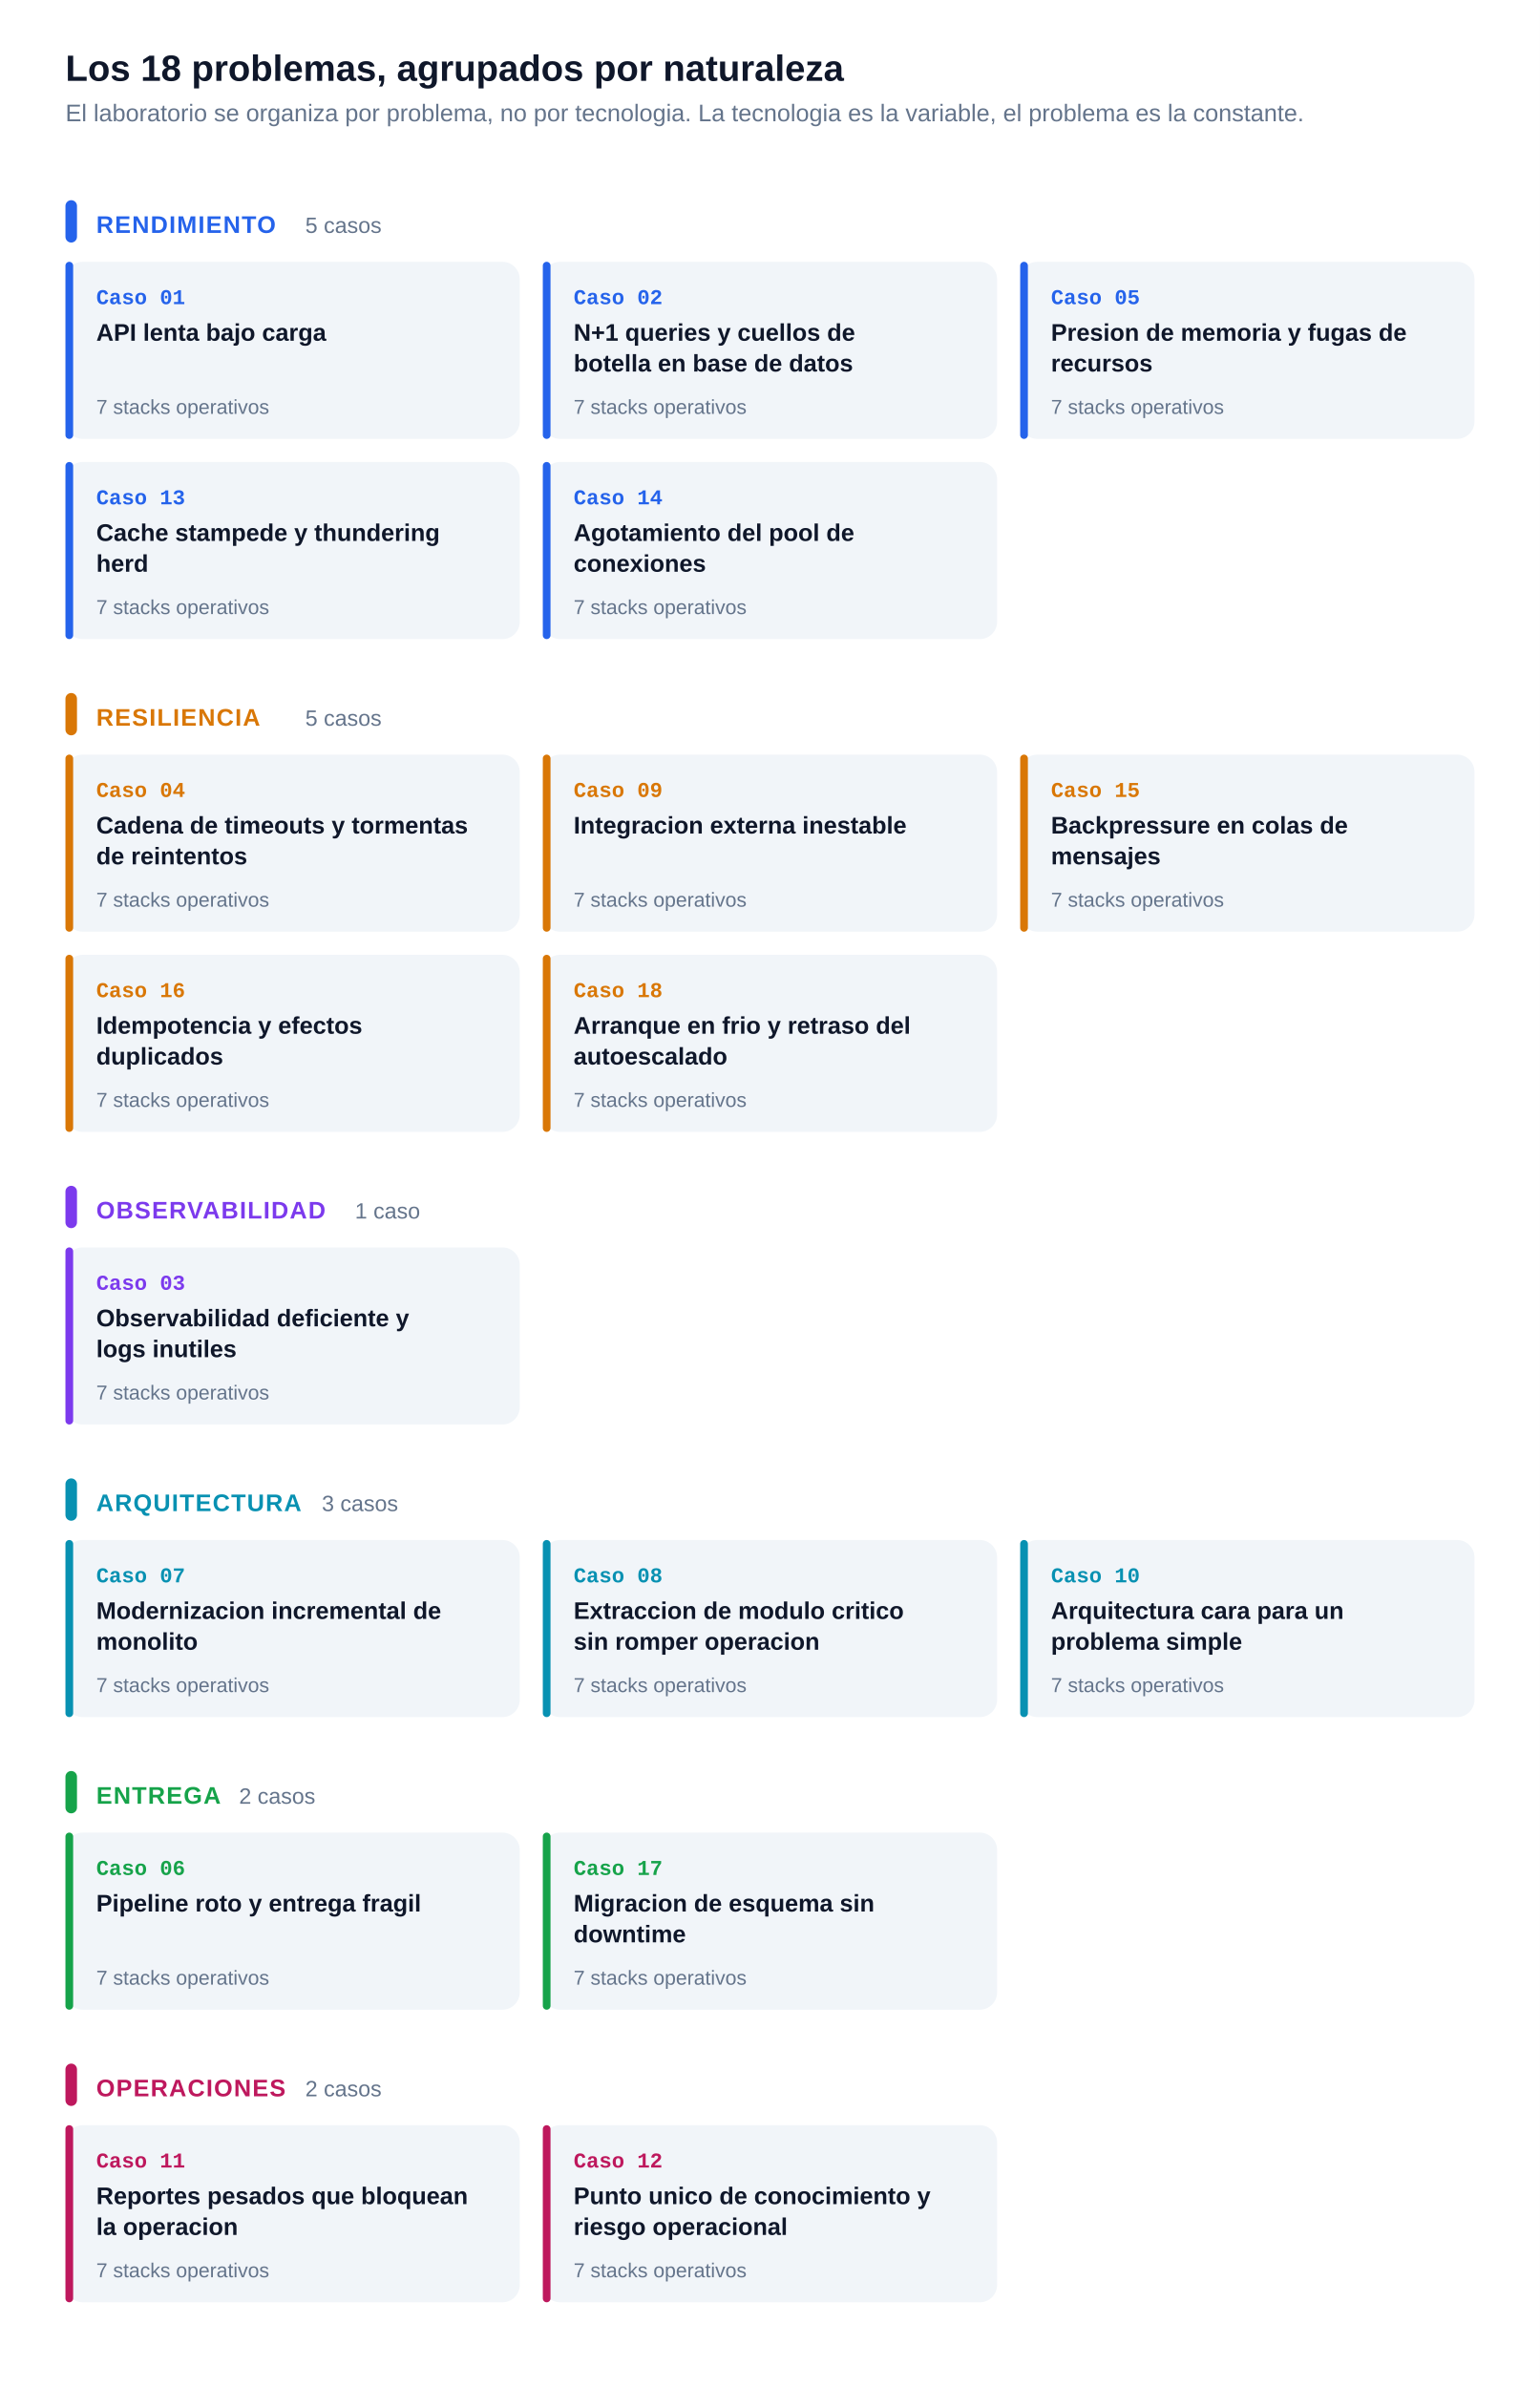
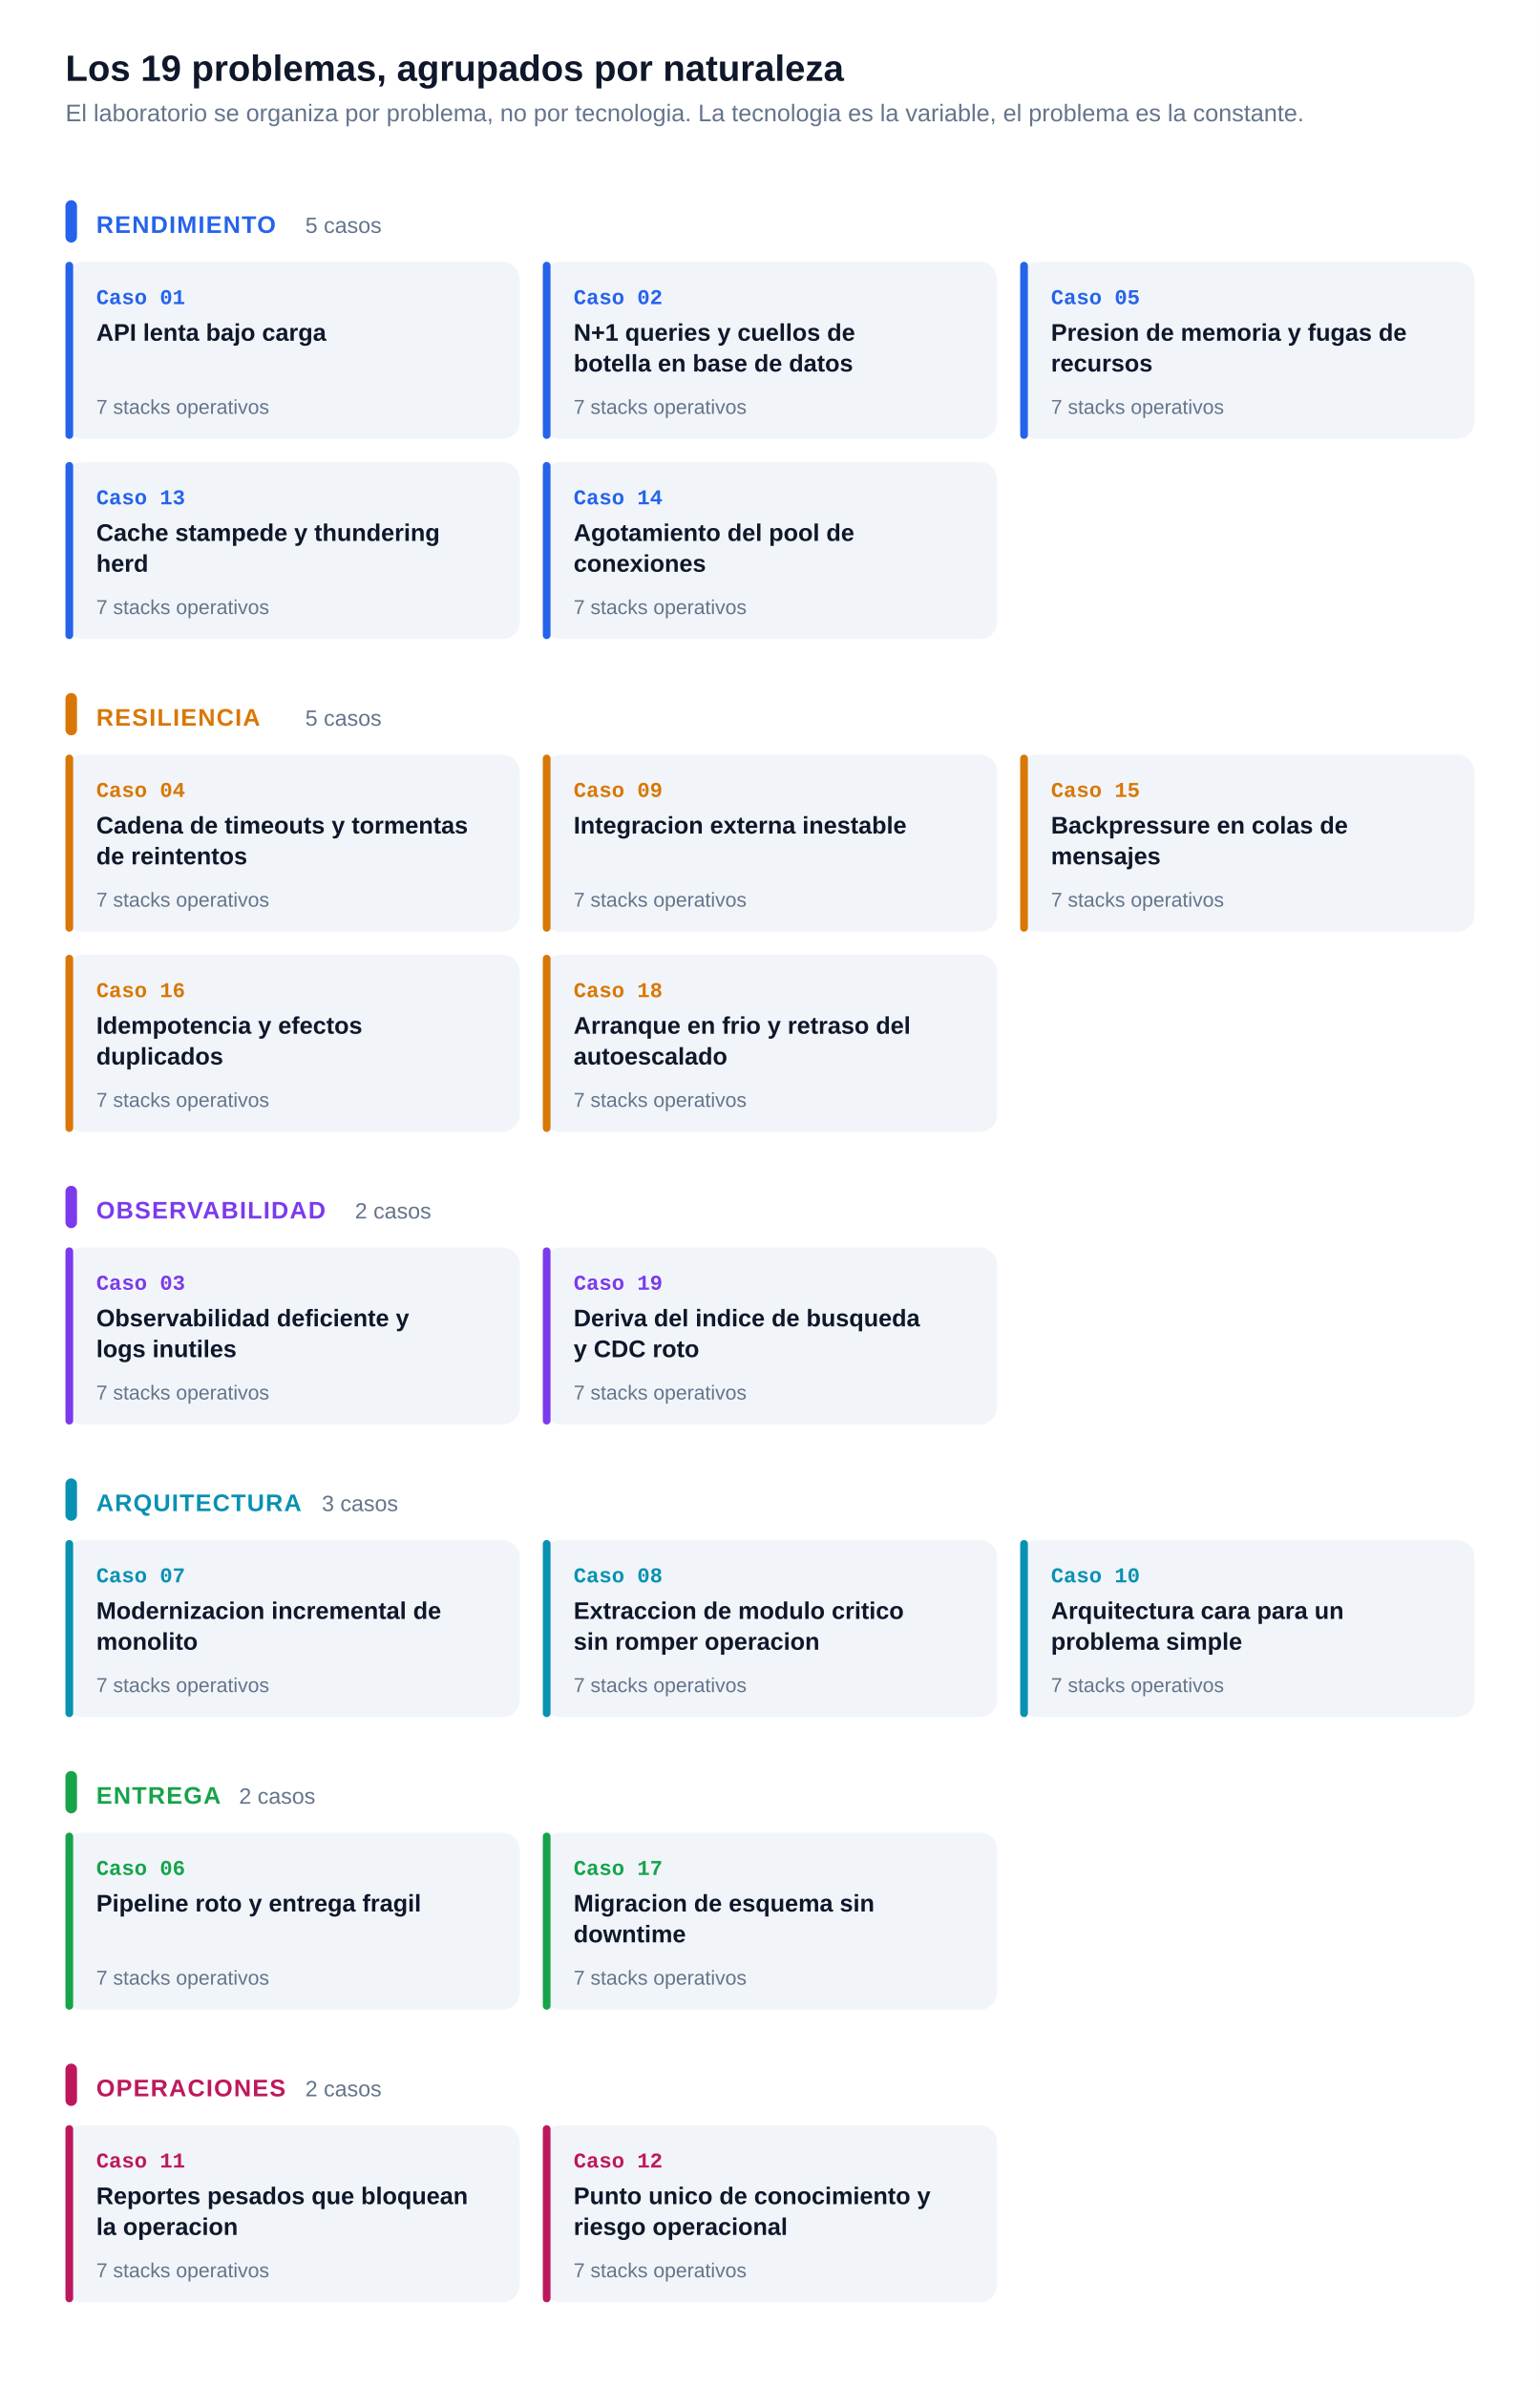
<svg xmlns="http://www.w3.org/2000/svg" viewBox="0 0 800 1240" width="800" height="1240" role="img" aria-label="Mapa de los 12 casos por categoria">
  <defs>
    <marker id="arrowhead" markerWidth="9" markerHeight="7" refX="8" refY="3.5" orient="auto">
      <polygon points="0 0, 9 3.5, 0 7" fill="#2563eb" />
    </marker>
  </defs>
  <rect x="0" y="0" width="800" height="1240" rx="0" ry="0" fill="#ffffff" stroke="none" stroke-width="1" />
-   <text x="34" y="42" font-family="Segoe UI, Helvetica Neue, Arial, sans-serif" font-size="19" fill="#0f172a" text-anchor="start" font-weight="600">Los 18 problemas, agrupados por naturaleza</text>
+   <text x="34" y="42" font-family="Segoe UI, Helvetica Neue, Arial, sans-serif" font-size="19" fill="#0f172a" text-anchor="start" font-weight="600">Los 19 problemas, agrupados por naturaleza</text>
  <text x="34" y="63" font-family="Segoe UI, Helvetica Neue, Arial, sans-serif" font-size="12.5" fill="#64748b" text-anchor="start" font-weight="400">El laboratorio se organiza por problema, no por tecnologia. La tecnologia es la variable, el problema es la constante.</text>
  <rect x="34" y="104" width="6" height="22" rx="3" ry="3" fill="#2563eb" stroke="none" stroke-width="1" />
  <text x="50" y="121" font-family="Segoe UI, Helvetica Neue, Arial, sans-serif" font-size="12.5" fill="#2563eb" text-anchor="start" font-weight="700" letter-spacing="0.6">RENDIMIENTO</text>
  <text x="158.6" y="121" font-family="Segoe UI, Helvetica Neue, Arial, sans-serif" font-size="11.5" fill="#64748b" text-anchor="start" font-weight="400">5 casos</text>
  <rect x="34" y="136" width="236" height="92" rx="9" ry="9" fill="#f1f5f9" stroke="none" stroke-width="1" />
  <rect x="34" y="136" width="4" height="92" rx="2" ry="2" fill="#2563eb" stroke="none" stroke-width="1" />
  <text x="50" y="158" font-family="SFMono-Regular, Consolas, Liberation Mono, monospace" font-size="11" fill="#2563eb" text-anchor="start" font-weight="700">Caso 01</text>
  <text x="50" y="177" font-family="Segoe UI, Helvetica Neue, Arial, sans-serif" font-size="12.5" fill="#0f172a" text-anchor="start" font-weight="600">API lenta bajo carga</text>
  <text x="50" y="215" font-family="Segoe UI, Helvetica Neue, Arial, sans-serif" font-size="10.5" fill="#64748b" text-anchor="start" font-weight="400">7 stacks operativos</text>
  <rect x="282" y="136" width="236" height="92" rx="9" ry="9" fill="#f1f5f9" stroke="none" stroke-width="1" />
  <rect x="282" y="136" width="4" height="92" rx="2" ry="2" fill="#2563eb" stroke="none" stroke-width="1" />
  <text x="298" y="158" font-family="SFMono-Regular, Consolas, Liberation Mono, monospace" font-size="11" fill="#2563eb" text-anchor="start" font-weight="700">Caso 02</text>
  <text x="298" y="177" font-family="Segoe UI, Helvetica Neue, Arial, sans-serif" font-size="12.5" fill="#0f172a" text-anchor="start" font-weight="600">N+1 queries y cuellos de</text>
  <text x="298" y="193" font-family="Segoe UI, Helvetica Neue, Arial, sans-serif" font-size="12.5" fill="#0f172a" text-anchor="start" font-weight="600">botella en base de datos</text>
  <text x="298" y="215" font-family="Segoe UI, Helvetica Neue, Arial, sans-serif" font-size="10.5" fill="#64748b" text-anchor="start" font-weight="400">7 stacks operativos</text>
  <rect x="530" y="136" width="236" height="92" rx="9" ry="9" fill="#f1f5f9" stroke="none" stroke-width="1" />
  <rect x="530" y="136" width="4" height="92" rx="2" ry="2" fill="#2563eb" stroke="none" stroke-width="1" />
  <text x="546" y="158" font-family="SFMono-Regular, Consolas, Liberation Mono, monospace" font-size="11" fill="#2563eb" text-anchor="start" font-weight="700">Caso 05</text>
  <text x="546" y="177" font-family="Segoe UI, Helvetica Neue, Arial, sans-serif" font-size="12.5" fill="#0f172a" text-anchor="start" font-weight="600">Presion de memoria y fugas de</text>
  <text x="546" y="193" font-family="Segoe UI, Helvetica Neue, Arial, sans-serif" font-size="12.5" fill="#0f172a" text-anchor="start" font-weight="600">recursos</text>
  <text x="546" y="215" font-family="Segoe UI, Helvetica Neue, Arial, sans-serif" font-size="10.5" fill="#64748b" text-anchor="start" font-weight="400">7 stacks operativos</text>
  <rect x="34" y="240" width="236" height="92" rx="9" ry="9" fill="#f1f5f9" stroke="none" stroke-width="1" />
  <rect x="34" y="240" width="4" height="92" rx="2" ry="2" fill="#2563eb" stroke="none" stroke-width="1" />
  <text x="50" y="262" font-family="SFMono-Regular, Consolas, Liberation Mono, monospace" font-size="11" fill="#2563eb" text-anchor="start" font-weight="700">Caso 13</text>
  <text x="50" y="281" font-family="Segoe UI, Helvetica Neue, Arial, sans-serif" font-size="12.5" fill="#0f172a" text-anchor="start" font-weight="600">Cache stampede y thundering</text>
  <text x="50" y="297" font-family="Segoe UI, Helvetica Neue, Arial, sans-serif" font-size="12.5" fill="#0f172a" text-anchor="start" font-weight="600">herd</text>
  <text x="50" y="319" font-family="Segoe UI, Helvetica Neue, Arial, sans-serif" font-size="10.5" fill="#64748b" text-anchor="start" font-weight="400">7 stacks operativos</text>
  <rect x="282" y="240" width="236" height="92" rx="9" ry="9" fill="#f1f5f9" stroke="none" stroke-width="1" />
  <rect x="282" y="240" width="4" height="92" rx="2" ry="2" fill="#2563eb" stroke="none" stroke-width="1" />
  <text x="298" y="262" font-family="SFMono-Regular, Consolas, Liberation Mono, monospace" font-size="11" fill="#2563eb" text-anchor="start" font-weight="700">Caso 14</text>
  <text x="298" y="281" font-family="Segoe UI, Helvetica Neue, Arial, sans-serif" font-size="12.5" fill="#0f172a" text-anchor="start" font-weight="600">Agotamiento del pool de</text>
  <text x="298" y="297" font-family="Segoe UI, Helvetica Neue, Arial, sans-serif" font-size="12.5" fill="#0f172a" text-anchor="start" font-weight="600">conexiones</text>
  <text x="298" y="319" font-family="Segoe UI, Helvetica Neue, Arial, sans-serif" font-size="10.5" fill="#64748b" text-anchor="start" font-weight="400">7 stacks operativos</text>
  <rect x="34" y="360" width="6" height="22" rx="3" ry="3" fill="#d97706" stroke="none" stroke-width="1" />
  <text x="50" y="377" font-family="Segoe UI, Helvetica Neue, Arial, sans-serif" font-size="12.5" fill="#d97706" text-anchor="start" font-weight="700" letter-spacing="0.6">RESILIENCIA</text>
  <text x="158.6" y="377" font-family="Segoe UI, Helvetica Neue, Arial, sans-serif" font-size="11.5" fill="#64748b" text-anchor="start" font-weight="400">5 casos</text>
  <rect x="34" y="392" width="236" height="92" rx="9" ry="9" fill="#f1f5f9" stroke="none" stroke-width="1" />
  <rect x="34" y="392" width="4" height="92" rx="2" ry="2" fill="#d97706" stroke="none" stroke-width="1" />
  <text x="50" y="414" font-family="SFMono-Regular, Consolas, Liberation Mono, monospace" font-size="11" fill="#d97706" text-anchor="start" font-weight="700">Caso 04</text>
  <text x="50" y="433" font-family="Segoe UI, Helvetica Neue, Arial, sans-serif" font-size="12.5" fill="#0f172a" text-anchor="start" font-weight="600">Cadena de timeouts y tormentas</text>
  <text x="50" y="449" font-family="Segoe UI, Helvetica Neue, Arial, sans-serif" font-size="12.5" fill="#0f172a" text-anchor="start" font-weight="600">de reintentos</text>
  <text x="50" y="471" font-family="Segoe UI, Helvetica Neue, Arial, sans-serif" font-size="10.5" fill="#64748b" text-anchor="start" font-weight="400">7 stacks operativos</text>
  <rect x="282" y="392" width="236" height="92" rx="9" ry="9" fill="#f1f5f9" stroke="none" stroke-width="1" />
  <rect x="282" y="392" width="4" height="92" rx="2" ry="2" fill="#d97706" stroke="none" stroke-width="1" />
  <text x="298" y="414" font-family="SFMono-Regular, Consolas, Liberation Mono, monospace" font-size="11" fill="#d97706" text-anchor="start" font-weight="700">Caso 09</text>
  <text x="298" y="433" font-family="Segoe UI, Helvetica Neue, Arial, sans-serif" font-size="12.5" fill="#0f172a" text-anchor="start" font-weight="600">Integracion externa inestable</text>
  <text x="298" y="471" font-family="Segoe UI, Helvetica Neue, Arial, sans-serif" font-size="10.5" fill="#64748b" text-anchor="start" font-weight="400">7 stacks operativos</text>
  <rect x="530" y="392" width="236" height="92" rx="9" ry="9" fill="#f1f5f9" stroke="none" stroke-width="1" />
  <rect x="530" y="392" width="4" height="92" rx="2" ry="2" fill="#d97706" stroke="none" stroke-width="1" />
  <text x="546" y="414" font-family="SFMono-Regular, Consolas, Liberation Mono, monospace" font-size="11" fill="#d97706" text-anchor="start" font-weight="700">Caso 15</text>
  <text x="546" y="433" font-family="Segoe UI, Helvetica Neue, Arial, sans-serif" font-size="12.5" fill="#0f172a" text-anchor="start" font-weight="600">Backpressure en colas de</text>
  <text x="546" y="449" font-family="Segoe UI, Helvetica Neue, Arial, sans-serif" font-size="12.5" fill="#0f172a" text-anchor="start" font-weight="600">mensajes</text>
  <text x="546" y="471" font-family="Segoe UI, Helvetica Neue, Arial, sans-serif" font-size="10.5" fill="#64748b" text-anchor="start" font-weight="400">7 stacks operativos</text>
  <rect x="34" y="496" width="236" height="92" rx="9" ry="9" fill="#f1f5f9" stroke="none" stroke-width="1" />
  <rect x="34" y="496" width="4" height="92" rx="2" ry="2" fill="#d97706" stroke="none" stroke-width="1" />
  <text x="50" y="518" font-family="SFMono-Regular, Consolas, Liberation Mono, monospace" font-size="11" fill="#d97706" text-anchor="start" font-weight="700">Caso 16</text>
  <text x="50" y="537" font-family="Segoe UI, Helvetica Neue, Arial, sans-serif" font-size="12.5" fill="#0f172a" text-anchor="start" font-weight="600">Idempotencia y efectos</text>
  <text x="50" y="553" font-family="Segoe UI, Helvetica Neue, Arial, sans-serif" font-size="12.5" fill="#0f172a" text-anchor="start" font-weight="600">duplicados</text>
  <text x="50" y="575" font-family="Segoe UI, Helvetica Neue, Arial, sans-serif" font-size="10.5" fill="#64748b" text-anchor="start" font-weight="400">7 stacks operativos</text>
  <rect x="282" y="496" width="236" height="92" rx="9" ry="9" fill="#f1f5f9" stroke="none" stroke-width="1" />
  <rect x="282" y="496" width="4" height="92" rx="2" ry="2" fill="#d97706" stroke="none" stroke-width="1" />
  <text x="298" y="518" font-family="SFMono-Regular, Consolas, Liberation Mono, monospace" font-size="11" fill="#d97706" text-anchor="start" font-weight="700">Caso 18</text>
  <text x="298" y="537" font-family="Segoe UI, Helvetica Neue, Arial, sans-serif" font-size="12.5" fill="#0f172a" text-anchor="start" font-weight="600">Arranque en frio y retraso del</text>
  <text x="298" y="553" font-family="Segoe UI, Helvetica Neue, Arial, sans-serif" font-size="12.5" fill="#0f172a" text-anchor="start" font-weight="600">autoescalado</text>
  <text x="298" y="575" font-family="Segoe UI, Helvetica Neue, Arial, sans-serif" font-size="10.5" fill="#64748b" text-anchor="start" font-weight="400">7 stacks operativos</text>
  <rect x="34" y="616" width="6" height="22" rx="3" ry="3" fill="#7c3aed" stroke="none" stroke-width="1" />
  <text x="50" y="633" font-family="Segoe UI, Helvetica Neue, Arial, sans-serif" font-size="12.5" fill="#7c3aed" text-anchor="start" font-weight="700" letter-spacing="0.6">OBSERVABILIDAD</text>
-   <text x="184.4" y="633" font-family="Segoe UI, Helvetica Neue, Arial, sans-serif" font-size="11.5" fill="#64748b" text-anchor="start" font-weight="400">1 caso</text>
+   <text x="184.4" y="633" font-family="Segoe UI, Helvetica Neue, Arial, sans-serif" font-size="11.5" fill="#64748b" text-anchor="start" font-weight="400">2 casos</text>
  <rect x="34" y="648" width="236" height="92" rx="9" ry="9" fill="#f1f5f9" stroke="none" stroke-width="1" />
  <rect x="34" y="648" width="4" height="92" rx="2" ry="2" fill="#7c3aed" stroke="none" stroke-width="1" />
  <text x="50" y="670" font-family="SFMono-Regular, Consolas, Liberation Mono, monospace" font-size="11" fill="#7c3aed" text-anchor="start" font-weight="700">Caso 03</text>
  <text x="50" y="689" font-family="Segoe UI, Helvetica Neue, Arial, sans-serif" font-size="12.5" fill="#0f172a" text-anchor="start" font-weight="600">Observabilidad deficiente y</text>
  <text x="50" y="705" font-family="Segoe UI, Helvetica Neue, Arial, sans-serif" font-size="12.5" fill="#0f172a" text-anchor="start" font-weight="600">logs inutiles</text>
  <text x="50" y="727" font-family="Segoe UI, Helvetica Neue, Arial, sans-serif" font-size="10.5" fill="#64748b" text-anchor="start" font-weight="400">7 stacks operativos</text>
+   <rect x="282" y="648" width="236" height="92" rx="9" ry="9" fill="#f1f5f9" stroke="none" stroke-width="1" />
+   <rect x="282" y="648" width="4" height="92" rx="2" ry="2" fill="#7c3aed" stroke="none" stroke-width="1" />
+   <text x="298" y="670" font-family="SFMono-Regular, Consolas, Liberation Mono, monospace" font-size="11" fill="#7c3aed" text-anchor="start" font-weight="700">Caso 19</text>
+   <text x="298" y="689" font-family="Segoe UI, Helvetica Neue, Arial, sans-serif" font-size="12.5" fill="#0f172a" text-anchor="start" font-weight="600">Deriva del indice de busqueda</text>
+   <text x="298" y="705" font-family="Segoe UI, Helvetica Neue, Arial, sans-serif" font-size="12.5" fill="#0f172a" text-anchor="start" font-weight="600">y CDC roto</text>
+   <text x="298" y="727" font-family="Segoe UI, Helvetica Neue, Arial, sans-serif" font-size="10.5" fill="#64748b" text-anchor="start" font-weight="400">7 stacks operativos</text>
  <rect x="34" y="768" width="6" height="22" rx="3" ry="3" fill="#0891b2" stroke="none" stroke-width="1" />
  <text x="50" y="785" font-family="Segoe UI, Helvetica Neue, Arial, sans-serif" font-size="12.5" fill="#0891b2" text-anchor="start" font-weight="700" letter-spacing="0.6">ARQUITECTURA</text>
  <text x="167.2" y="785" font-family="Segoe UI, Helvetica Neue, Arial, sans-serif" font-size="11.5" fill="#64748b" text-anchor="start" font-weight="400">3 casos</text>
  <rect x="34" y="800" width="236" height="92" rx="9" ry="9" fill="#f1f5f9" stroke="none" stroke-width="1" />
  <rect x="34" y="800" width="4" height="92" rx="2" ry="2" fill="#0891b2" stroke="none" stroke-width="1" />
  <text x="50" y="822" font-family="SFMono-Regular, Consolas, Liberation Mono, monospace" font-size="11" fill="#0891b2" text-anchor="start" font-weight="700">Caso 07</text>
  <text x="50" y="841" font-family="Segoe UI, Helvetica Neue, Arial, sans-serif" font-size="12.5" fill="#0f172a" text-anchor="start" font-weight="600">Modernizacion incremental de</text>
  <text x="50" y="857" font-family="Segoe UI, Helvetica Neue, Arial, sans-serif" font-size="12.5" fill="#0f172a" text-anchor="start" font-weight="600">monolito</text>
  <text x="50" y="879" font-family="Segoe UI, Helvetica Neue, Arial, sans-serif" font-size="10.5" fill="#64748b" text-anchor="start" font-weight="400">7 stacks operativos</text>
  <rect x="282" y="800" width="236" height="92" rx="9" ry="9" fill="#f1f5f9" stroke="none" stroke-width="1" />
  <rect x="282" y="800" width="4" height="92" rx="2" ry="2" fill="#0891b2" stroke="none" stroke-width="1" />
  <text x="298" y="822" font-family="SFMono-Regular, Consolas, Liberation Mono, monospace" font-size="11" fill="#0891b2" text-anchor="start" font-weight="700">Caso 08</text>
  <text x="298" y="841" font-family="Segoe UI, Helvetica Neue, Arial, sans-serif" font-size="12.5" fill="#0f172a" text-anchor="start" font-weight="600">Extraccion de modulo critico</text>
  <text x="298" y="857" font-family="Segoe UI, Helvetica Neue, Arial, sans-serif" font-size="12.5" fill="#0f172a" text-anchor="start" font-weight="600">sin romper operacion</text>
  <text x="298" y="879" font-family="Segoe UI, Helvetica Neue, Arial, sans-serif" font-size="10.5" fill="#64748b" text-anchor="start" font-weight="400">7 stacks operativos</text>
  <rect x="530" y="800" width="236" height="92" rx="9" ry="9" fill="#f1f5f9" stroke="none" stroke-width="1" />
  <rect x="530" y="800" width="4" height="92" rx="2" ry="2" fill="#0891b2" stroke="none" stroke-width="1" />
  <text x="546" y="822" font-family="SFMono-Regular, Consolas, Liberation Mono, monospace" font-size="11" fill="#0891b2" text-anchor="start" font-weight="700">Caso 10</text>
  <text x="546" y="841" font-family="Segoe UI, Helvetica Neue, Arial, sans-serif" font-size="12.5" fill="#0f172a" text-anchor="start" font-weight="600">Arquitectura cara para un</text>
  <text x="546" y="857" font-family="Segoe UI, Helvetica Neue, Arial, sans-serif" font-size="12.5" fill="#0f172a" text-anchor="start" font-weight="600">problema simple</text>
  <text x="546" y="879" font-family="Segoe UI, Helvetica Neue, Arial, sans-serif" font-size="10.5" fill="#64748b" text-anchor="start" font-weight="400">7 stacks operativos</text>
  <rect x="34" y="920" width="6" height="22" rx="3" ry="3" fill="#16a34a" stroke="none" stroke-width="1" />
  <text x="50" y="937" font-family="Segoe UI, Helvetica Neue, Arial, sans-serif" font-size="12.5" fill="#16a34a" text-anchor="start" font-weight="700" letter-spacing="0.6">ENTREGA</text>
  <text x="124.2" y="937" font-family="Segoe UI, Helvetica Neue, Arial, sans-serif" font-size="11.5" fill="#64748b" text-anchor="start" font-weight="400">2 casos</text>
  <rect x="34" y="952" width="236" height="92" rx="9" ry="9" fill="#f1f5f9" stroke="none" stroke-width="1" />
  <rect x="34" y="952" width="4" height="92" rx="2" ry="2" fill="#16a34a" stroke="none" stroke-width="1" />
  <text x="50" y="974" font-family="SFMono-Regular, Consolas, Liberation Mono, monospace" font-size="11" fill="#16a34a" text-anchor="start" font-weight="700">Caso 06</text>
  <text x="50" y="993" font-family="Segoe UI, Helvetica Neue, Arial, sans-serif" font-size="12.5" fill="#0f172a" text-anchor="start" font-weight="600">Pipeline roto y entrega fragil</text>
  <text x="50" y="1031" font-family="Segoe UI, Helvetica Neue, Arial, sans-serif" font-size="10.5" fill="#64748b" text-anchor="start" font-weight="400">7 stacks operativos</text>
  <rect x="282" y="952" width="236" height="92" rx="9" ry="9" fill="#f1f5f9" stroke="none" stroke-width="1" />
  <rect x="282" y="952" width="4" height="92" rx="2" ry="2" fill="#16a34a" stroke="none" stroke-width="1" />
  <text x="298" y="974" font-family="SFMono-Regular, Consolas, Liberation Mono, monospace" font-size="11" fill="#16a34a" text-anchor="start" font-weight="700">Caso 17</text>
  <text x="298" y="993" font-family="Segoe UI, Helvetica Neue, Arial, sans-serif" font-size="12.5" fill="#0f172a" text-anchor="start" font-weight="600">Migracion de esquema sin</text>
  <text x="298" y="1009" font-family="Segoe UI, Helvetica Neue, Arial, sans-serif" font-size="12.5" fill="#0f172a" text-anchor="start" font-weight="600">downtime</text>
  <text x="298" y="1031" font-family="Segoe UI, Helvetica Neue, Arial, sans-serif" font-size="10.5" fill="#64748b" text-anchor="start" font-weight="400">7 stacks operativos</text>
  <rect x="34" y="1072" width="6" height="22" rx="3" ry="3" fill="#be185d" stroke="none" stroke-width="1" />
  <text x="50" y="1089" font-family="Segoe UI, Helvetica Neue, Arial, sans-serif" font-size="12.5" fill="#be185d" text-anchor="start" font-weight="700" letter-spacing="0.6">OPERACIONES</text>
  <text x="158.6" y="1089" font-family="Segoe UI, Helvetica Neue, Arial, sans-serif" font-size="11.5" fill="#64748b" text-anchor="start" font-weight="400">2 casos</text>
  <rect x="34" y="1104" width="236" height="92" rx="9" ry="9" fill="#f1f5f9" stroke="none" stroke-width="1" />
  <rect x="34" y="1104" width="4" height="92" rx="2" ry="2" fill="#be185d" stroke="none" stroke-width="1" />
  <text x="50" y="1126" font-family="SFMono-Regular, Consolas, Liberation Mono, monospace" font-size="11" fill="#be185d" text-anchor="start" font-weight="700">Caso 11</text>
  <text x="50" y="1145" font-family="Segoe UI, Helvetica Neue, Arial, sans-serif" font-size="12.5" fill="#0f172a" text-anchor="start" font-weight="600">Reportes pesados que bloquean</text>
  <text x="50" y="1161" font-family="Segoe UI, Helvetica Neue, Arial, sans-serif" font-size="12.5" fill="#0f172a" text-anchor="start" font-weight="600">la operacion</text>
  <text x="50" y="1183" font-family="Segoe UI, Helvetica Neue, Arial, sans-serif" font-size="10.5" fill="#64748b" text-anchor="start" font-weight="400">7 stacks operativos</text>
  <rect x="282" y="1104" width="236" height="92" rx="9" ry="9" fill="#f1f5f9" stroke="none" stroke-width="1" />
  <rect x="282" y="1104" width="4" height="92" rx="2" ry="2" fill="#be185d" stroke="none" stroke-width="1" />
  <text x="298" y="1126" font-family="SFMono-Regular, Consolas, Liberation Mono, monospace" font-size="11" fill="#be185d" text-anchor="start" font-weight="700">Caso 12</text>
  <text x="298" y="1145" font-family="Segoe UI, Helvetica Neue, Arial, sans-serif" font-size="12.5" fill="#0f172a" text-anchor="start" font-weight="600">Punto unico de conocimiento y</text>
  <text x="298" y="1161" font-family="Segoe UI, Helvetica Neue, Arial, sans-serif" font-size="12.5" fill="#0f172a" text-anchor="start" font-weight="600">riesgo operacional</text>
  <text x="298" y="1183" font-family="Segoe UI, Helvetica Neue, Arial, sans-serif" font-size="10.5" fill="#64748b" text-anchor="start" font-weight="400">7 stacks operativos</text>
</svg>
